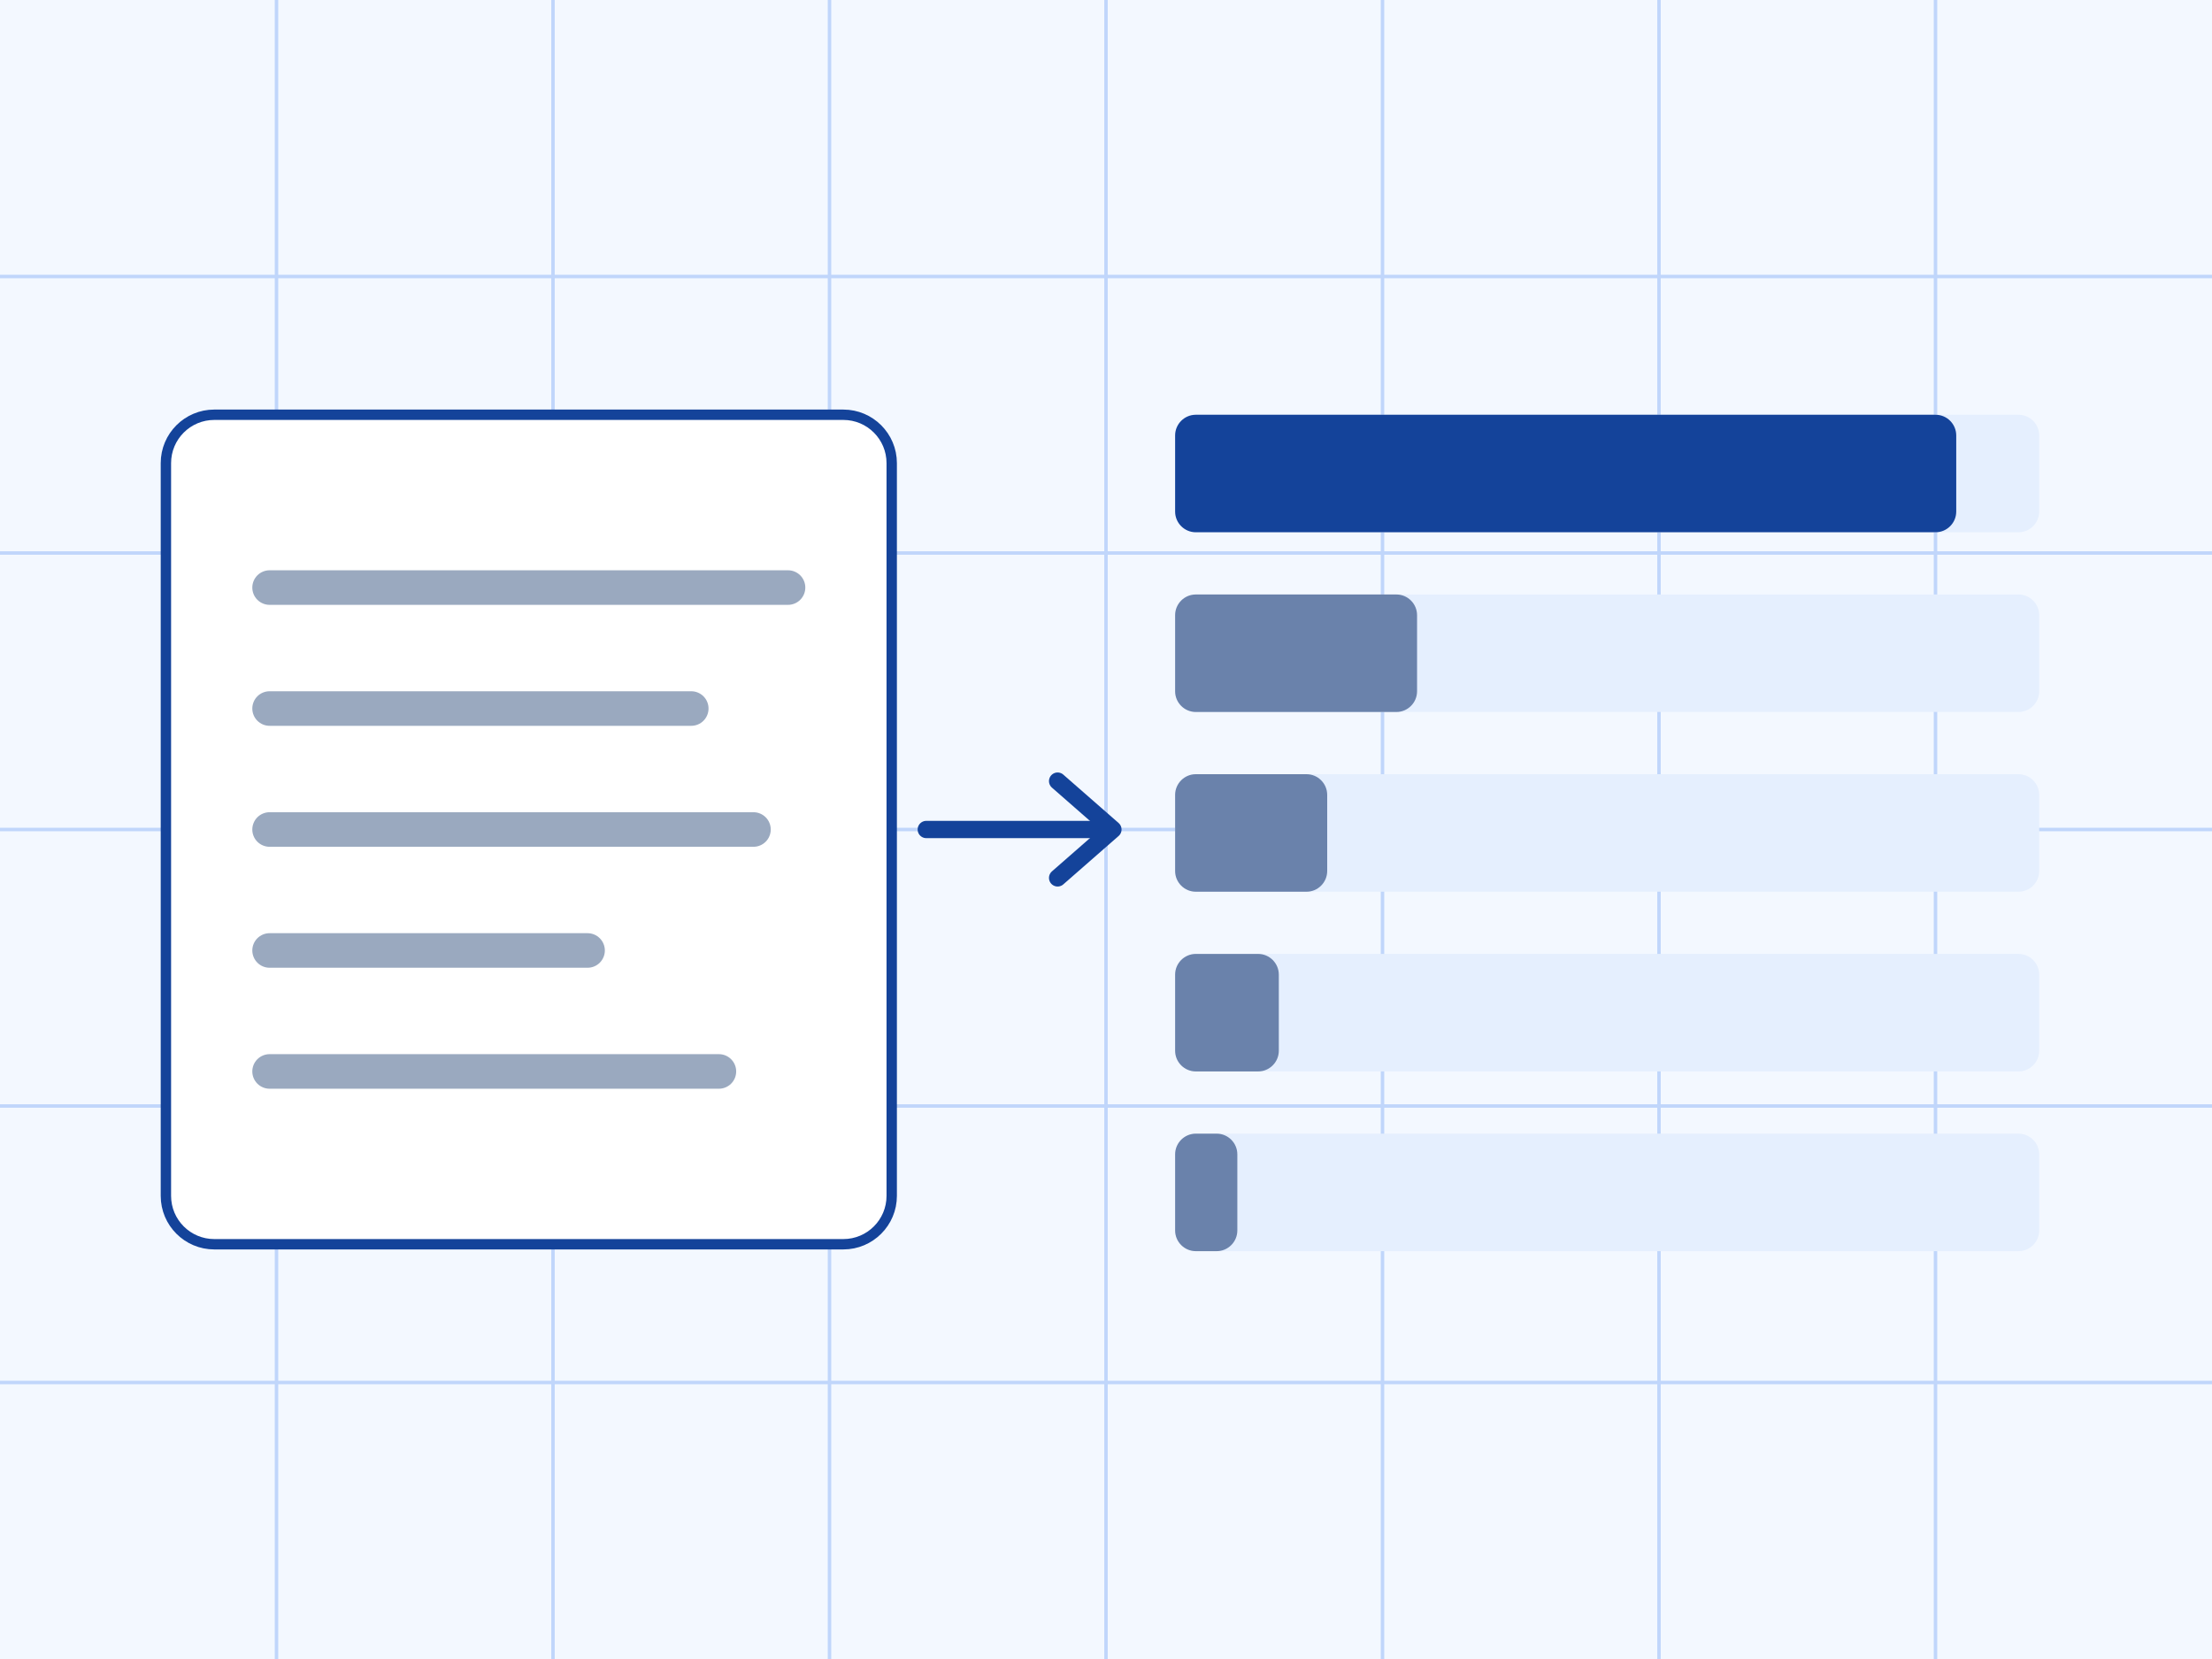
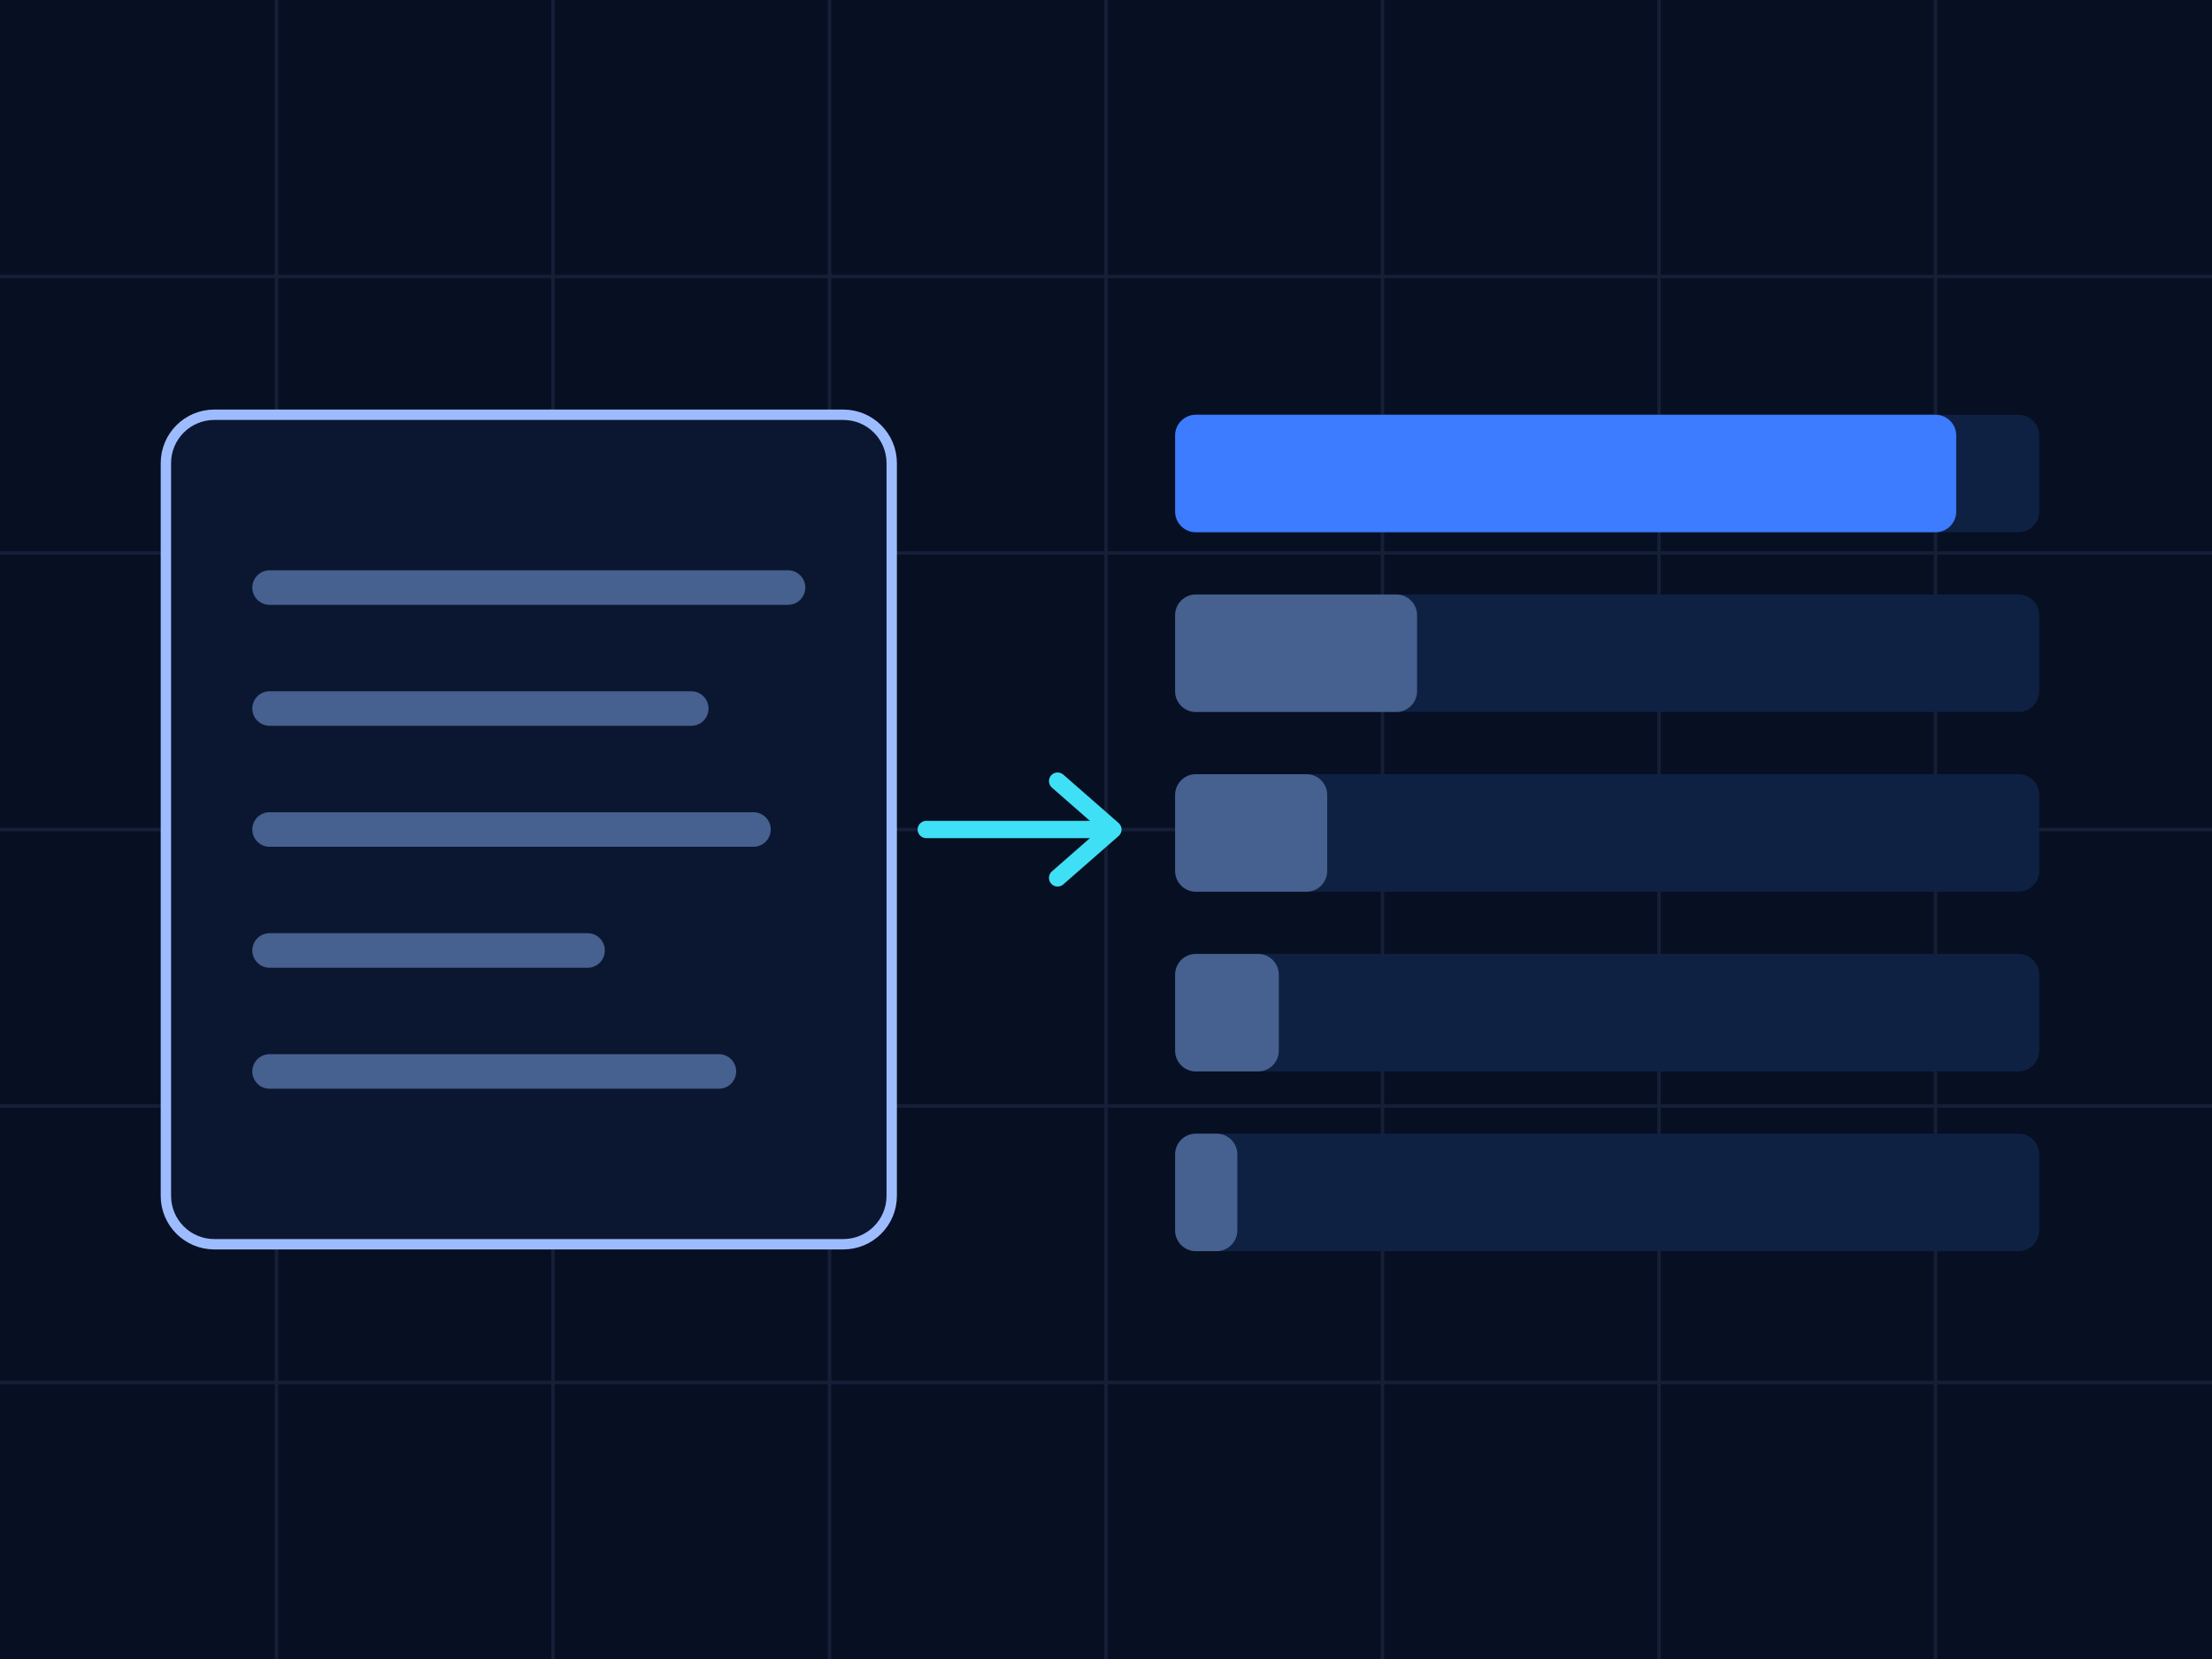
<svg xmlns="http://www.w3.org/2000/svg" viewBox="0 0 640 480" role="img" aria-hidden="true">
-   <rect width="640" height="480" fill="#f3f8ff" />
-   <g stroke="#c0d6fb" stroke-width="1">
+   <rect width="640" height="480" fill="#070f22" />
+   <g stroke="#9dbcff" stroke-opacity="0.1" stroke-width="1">
    <path d="M0 80H640M0 160H640M0 240H640M0 320H640M0 400H640M80 0V480M160 0V480M240 0V480M320 0V480M400 0V480M480 0V480M560 0V480" />
  </g>
-   <rect x="48" y="120" width="210" height="240" rx="14" fill="#ffffff" stroke="#14439a" stroke-width="3" />
-   <g stroke="#9aa9bf" stroke-width="10" stroke-linecap="round">
+   <rect x="48" y="120" width="210" height="240" rx="14" fill="#0b1730" stroke="#9dbcff" stroke-width="3" />
+   <g stroke="#46608f" stroke-width="10" stroke-linecap="round">
    <path d="M78 170H228M78 205H200M78 240H218M78 275H170M78 310H208" />
  </g>
-   <path d="M268 240H318" stroke="#14439a" stroke-width="5" stroke-linecap="round" />
-   <path d="M306 226L322 240L306 254" fill="none" stroke="#14439a" stroke-width="5" stroke-linecap="round" stroke-linejoin="round" />
+   <path d="M268 240H318" stroke="#3fe0f5" stroke-width="5" stroke-linecap="round" />
+   <path d="M306 226L322 240L306 254" fill="none" stroke="#3fe0f5" stroke-width="5" stroke-linecap="round" stroke-linejoin="round" />
  <g>
-     <rect x="340" y="120" width="250" height="34" rx="6" fill="#e5effe" />
-     <rect x="340" y="120" width="226" height="34" rx="6" fill="#14439a" />
-     <rect x="340" y="172" width="250" height="34" rx="6" fill="#e5effe" />
-     <rect x="340" y="172" width="70" height="34" rx="6" fill="#6a82ab" />
-     <rect x="340" y="224" width="250" height="34" rx="6" fill="#e5effe" />
-     <rect x="340" y="224" width="44" height="34" rx="6" fill="#6a82ab" />
-     <rect x="340" y="276" width="250" height="34" rx="6" fill="#e5effe" />
-     <rect x="340" y="276" width="30" height="34" rx="6" fill="#6a82ab" />
-     <rect x="340" y="328" width="250" height="34" rx="6" fill="#e5effe" />
-     <rect x="340" y="328" width="18" height="34" rx="6" fill="#6a82ab" />
+     <rect x="340" y="120" width="250" height="34" rx="6" fill="#0f2142" />
+     <rect x="340" y="120" width="226" height="34" rx="6" fill="#3d7bff" />
+     <rect x="340" y="172" width="250" height="34" rx="6" fill="#0f2142" />
+     <rect x="340" y="172" width="70" height="34" rx="6" fill="#46608f" />
+     <rect x="340" y="224" width="250" height="34" rx="6" fill="#0f2142" />
+     <rect x="340" y="224" width="44" height="34" rx="6" fill="#46608f" />
+     <rect x="340" y="276" width="250" height="34" rx="6" fill="#0f2142" />
+     <rect x="340" y="276" width="30" height="34" rx="6" fill="#46608f" />
+     <rect x="340" y="328" width="250" height="34" rx="6" fill="#0f2142" />
+     <rect x="340" y="328" width="18" height="34" rx="6" fill="#46608f" />
  </g>
</svg>
